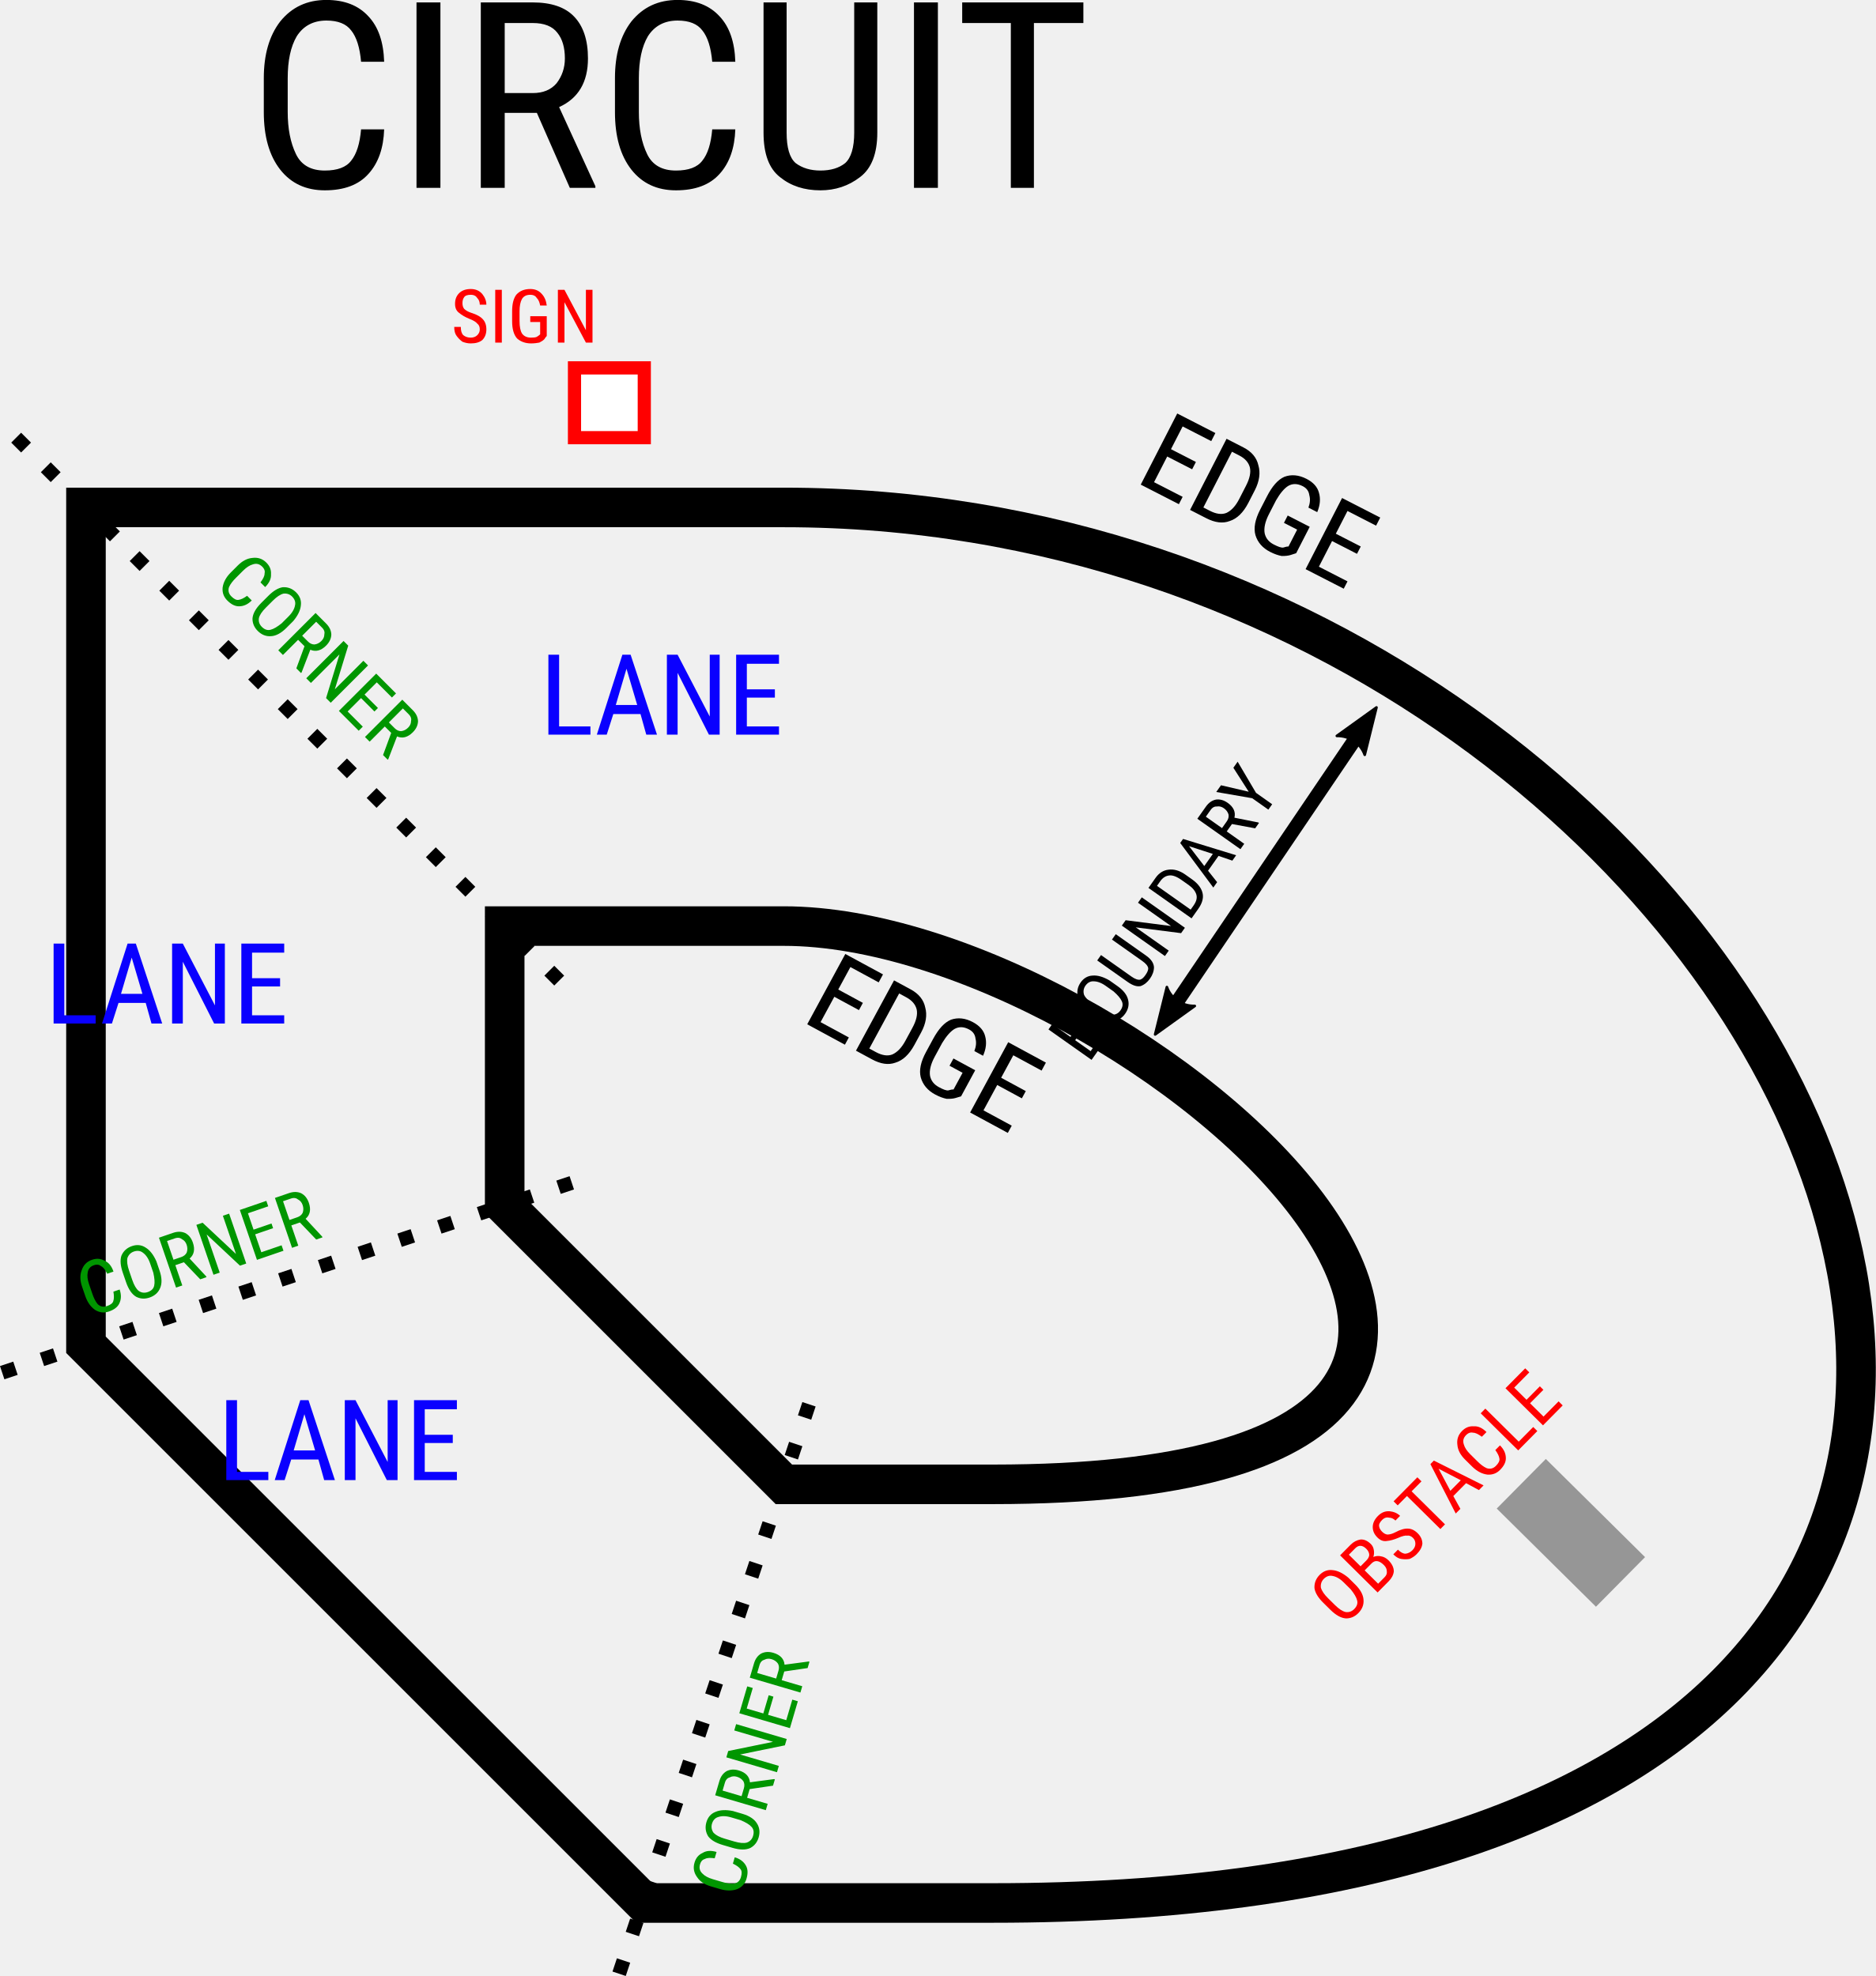
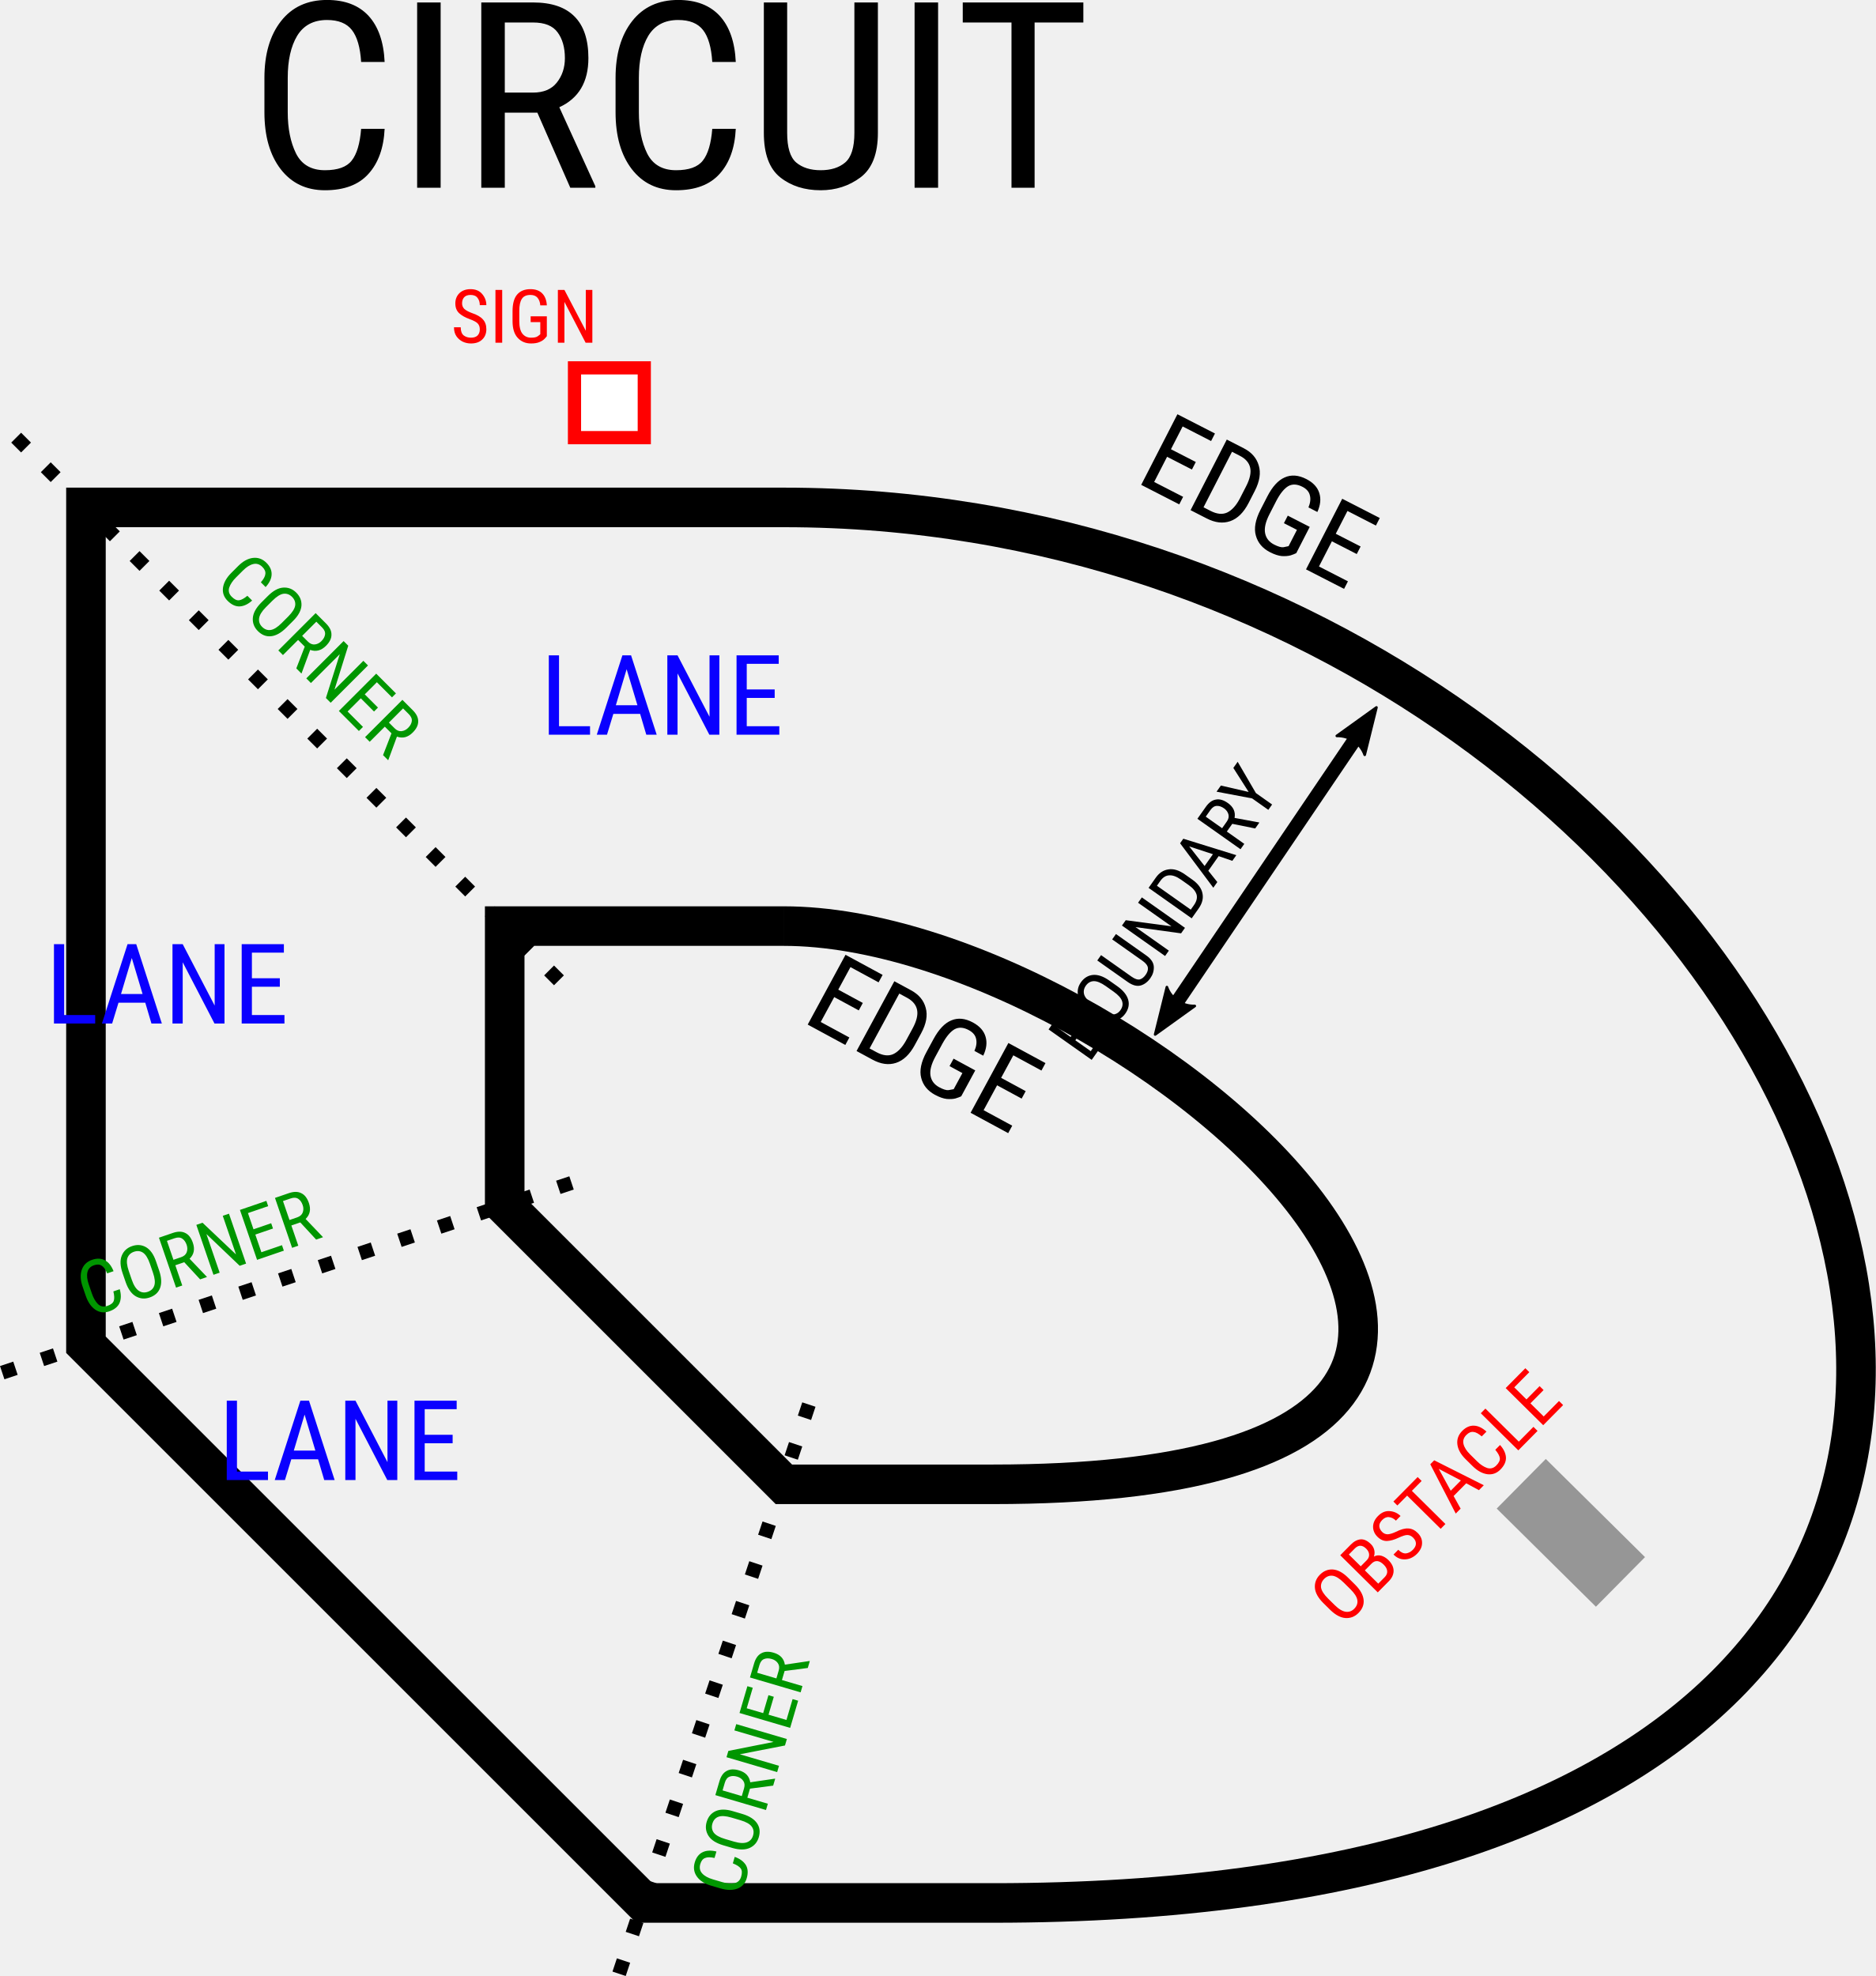
- <svg xmlns="http://www.w3.org/2000/svg" width="35.552mm" height="37.463mm" viewBox="0 0 35.552 37.463" version="1.1" id="svg8">
-   <defs id="defs2">
-     <marker orient="auto" refY="0.0" refX="0.0" id="Arrow2Sstart" style="overflow:visible">
-       <path id="path860" style="fill-rule:evenodd;stroke-width:0.625;stroke-linejoin:round;stroke:#000000;stroke-opacity:1;fill:#000000;fill-opacity:1" d="M 8.719,4.034 L -2.207,0.016 L 8.719,-4.002 C 6.973,-1.63 6.983,1.616 8.719,4.034 z " transform="scale(0.3) translate(-2.3,0)" />
+ <svg xmlns="http://www.w3.org/2000/svg" width="5.989in" height="6.311in" viewBox="0 0 152.125 160.302" version="1.1" id="svg7115">
+   <defs id="defs7109">
+     <marker style="overflow:visible" id="marker5618-2" refX="0" refY="0" orient="auto">
+       <path transform="scale(0.4)" style="fill:#000000;fill-opacity:1;fill-rule:evenodd;stroke:#000000;stroke-width:1pt;stroke-opacity:1" d="M 5.77,0 -2.88,5 V -5 Z" id="path5616-4" />
    </marker>
-     <marker orient="auto" refY="0.0" refX="0.0" id="Arrow1Mstart" style="overflow:visible">
-       <path id="path836" d="M 0.0,0.0 L 5.0,-5.0 L -12.5,0.0 L 5.0,5.0 L 0.0,0.0 z " style="fill-rule:evenodd;stroke:#000000;stroke-width:1pt;stroke-opacity:1;fill:#000000;fill-opacity:1" transform="scale(0.4) translate(10,0)" />
+     <marker style="overflow:visible" id="marker5618-6" refX="0" refY="0" orient="auto">
+       <path transform="scale(0.4)" style="fill:#000000;fill-opacity:1;fill-rule:evenodd;stroke:#000000;stroke-width:1pt;stroke-opacity:1" d="M 5.77,0 -2.88,5 V -5 Z" id="path5616-9" />
    </marker>
-     <marker orient="auto" refY="0" refX="0" id="TriangleOutS" style="overflow:visible">
-       <path id="path978" d="M 5.77,0 -2.88,5 V -5 Z" style="fill:#ffc8c8;fill-opacity:1;fill-rule:evenodd;stroke:#ffc8c8;stroke-width:1pt;stroke-opacity:1" transform="scale(0.2)" />
+     <marker style="overflow:visible" id="marker5618-6-9" refX="0" refY="0" orient="auto">
+       <path transform="scale(0.4)" style="fill:#000000;fill-opacity:1;fill-rule:evenodd;stroke:#000000;stroke-width:1pt;stroke-opacity:1" d="M 5.77,0 -2.88,5 V -5 Z" id="path5616-9-1" />
+     </marker>
+     <marker style="overflow:visible" id="marker5618-2-4" refX="0" refY="0" orient="auto">
+       <path transform="scale(0.4)" style="fill:#000000;fill-opacity:1;fill-rule:evenodd;stroke:#000000;stroke-width:1pt;stroke-opacity:1" d="M 5.77,0 -2.88,5 V -5 Z" id="path5616-4-9" />
+     </marker>
+     <marker orient="auto" refY="0" refX="0" id="Arrow2Sstart" style="overflow:visible">
+       <path id="path860" style="fill:#000000;fill-opacity:1;fill-rule:evenodd;stroke:#000000;stroke-width:0.625;stroke-linejoin:round;stroke-opacity:1" d="M 8.719,4.034 -2.207,0.016 8.719,-4.002 c -1.745,2.372 -1.735,5.617 -6e-7,8.035 z" transform="matrix(0.3,0,0,0.3,-0.69,0)" />
    </marker>
    <marker orient="auto" refY="0" refX="0" id="Arrow2Send" style="overflow:visible">
      <path id="path863" style="fill:#000000;fill-opacity:1;fill-rule:evenodd;stroke:#000000;stroke-width:0.625;stroke-linejoin:round;stroke-opacity:1" d="M 8.719,4.034 -2.207,0.016 8.719,-4.002 c -1.745,2.372 -1.735,5.617 -6e-7,8.035 z" transform="matrix(-0.3,0,0,-0.3,0.69,0)" />
    </marker>
-     <marker orient="auto" refY="0" refX="0" id="Arrow1Send" style="overflow:visible">
-       <path id="path845" d="M 0,0 5,-5 -12.5,0 5,5 Z" style="fill:#969696;fill-opacity:1;fill-rule:evenodd;stroke:#969696;stroke-width:1pt;stroke-opacity:1" transform="matrix(-0.2,0,0,-0.2,-1.2,0)" />
+     <marker orient="auto" refY="0" refX="0" id="TriangleInM-0-1" style="overflow:visible">
+       <path id="path1089-6-2" d="M 5.77,0 -2.88,5 V -5 Z" style="fill:#000000;fill-opacity:1;fill-rule:evenodd;stroke:#000000;stroke-width:1pt;stroke-opacity:1" transform="scale(-0.4)" />
    </marker>
-     <marker orient="auto" refY="0" refX="0" id="Arrow1Lstart" style="overflow:visible">
-       <path id="path830" d="M 0,0 5,-5 -12.5,0 5,5 Z" style="fill:#969696;fill-opacity:1;fill-rule:evenodd;stroke:#969696;stroke-width:1pt;stroke-opacity:1" transform="matrix(0.8,0,0,0.8,10,0)" />
+     <marker orient="auto" refY="0" refX="0" id="TriangleOutM-1-93" style="overflow:visible">
+       <path id="path1098-5-9" d="M 5.77,0 -2.88,5 V -5 Z" style="fill:#000000;fill-opacity:1;fill-rule:evenodd;stroke:#000000;stroke-width:1pt;stroke-opacity:1" transform="scale(0.4)" />
    </marker>
-     <marker orient="auto" refY="0" refX="0" id="TriangleOutS-2" style="overflow:visible">
-       <path id="path978-9" d="M 5.77,0 -2.88,5 V -5 Z" style="fill:#ffc8c8;fill-opacity:1;fill-rule:evenodd;stroke:#ffc8c8;stroke-width:1pt;stroke-opacity:1" transform="scale(0.2)" />
+     <marker orient="auto" refY="0" refX="0" id="TriangleInM-0-5" style="overflow:visible">
+       <path id="path1089-6-63" d="M 5.77,0 -2.88,5 V -5 Z" style="fill:#000000;fill-opacity:1;fill-rule:evenodd;stroke:#000000;stroke-width:1pt;stroke-opacity:1" transform="scale(-0.4)" />
    </marker>
-     <marker orient="auto" refY="0" refX="0" id="TriangleOutS-0" style="overflow:visible">
-       <path id="path978-93" d="M 5.77,0 -2.88,5 V -5 Z" style="fill:#c8c8c8;fill-opacity:1;fill-rule:evenodd;stroke:#c8c8c8;stroke-width:1pt;stroke-opacity:1" transform="scale(0.2)" />
+     <marker orient="auto" refY="0" refX="0" id="TriangleOutM-1-9" style="overflow:visible">
+       <path id="path1098-5-4" d="M 5.77,0 -2.88,5 V -5 Z" style="fill:#000000;fill-opacity:1;fill-rule:evenodd;stroke:#000000;stroke-width:1pt;stroke-opacity:1" transform="scale(0.4)" />
    </marker>
-     <marker orient="auto" refY="0" refX="0" id="TriangleOutS-0-0" style="overflow:visible">
-       <path id="path978-93-6" d="M 5.77,0 -2.88,5 V -5 Z" style="fill:#c8c8ff;fill-opacity:1;fill-rule:evenodd;stroke:#c8c8ff;stroke-width:1pt;stroke-opacity:1" transform="scale(0.2)" />
+     <marker orient="auto" refY="0" refX="0" id="TriangleInM-0-7" style="overflow:visible">
+       <path id="path1089-6-6" d="M 5.77,0 -2.88,5 V -5 Z" style="fill:#000000;fill-opacity:1;fill-rule:evenodd;stroke:#000000;stroke-width:1pt;stroke-opacity:1" transform="scale(-0.4)" />
    </marker>
-     <marker orient="auto" refY="0" refX="0" id="TriangleOutS-0-0-1" style="overflow:visible">
-       <path id="path978-93-6-8" d="M 5.77,0 -2.88,5 V -5 Z" style="fill:#c8c8ff;fill-opacity:1;fill-rule:evenodd;stroke:#c8c8ff;stroke-width:1pt;stroke-opacity:1" transform="scale(0.2)" />
+     <marker orient="auto" refY="0" refX="0" id="TriangleOutM-1-7" style="overflow:visible">
+       <path id="path1098-5-3" d="M 5.77,0 -2.88,5 V -5 Z" style="fill:#000000;fill-opacity:1;fill-rule:evenodd;stroke:#000000;stroke-width:1pt;stroke-opacity:1" transform="scale(0.4)" />
    </marker>
-     <marker orient="auto" refY="0" refX="0" id="TriangleOutS-0-0-1-9" style="overflow:visible">
-       <path id="path978-93-6-8-2" d="M 5.77,0 -2.88,5 V -5 Z" style="fill:#c8c8ff;fill-opacity:1;fill-rule:evenodd;stroke:#c8c8ff;stroke-width:1pt;stroke-opacity:1" transform="scale(0.2)" />
+     <marker orient="auto" refY="0" refX="0" id="TriangleInM-0" style="overflow:visible">
+       <path id="path1089-6" d="M 5.77,0 -2.88,5 V -5 Z" style="fill:#000000;fill-opacity:1;fill-rule:evenodd;stroke:#000000;stroke-width:1pt;stroke-opacity:1" transform="scale(-0.4)" />
    </marker>
-     <marker orient="auto" refY="0" refX="0" id="TriangleOutS-2-3" style="overflow:visible">
-       <path id="path978-9-7" d="M 5.77,0 -2.88,5 V -5 Z" style="fill:#ffc8c8;fill-opacity:1;fill-rule:evenodd;stroke:#ffc8c8;stroke-width:1pt;stroke-opacity:1" transform="scale(0.2)" />
+     <marker orient="auto" refY="0" refX="0" id="TriangleOutM-1" style="overflow:visible">
+       <path id="path1098-5" d="M 5.77,0 -2.88,5 V -5 Z" style="fill:#000000;fill-opacity:1;fill-rule:evenodd;stroke:#000000;stroke-width:1pt;stroke-opacity:1" transform="scale(0.4)" />
    </marker>
  </defs>
-   <g id="layer1" transform="translate(-18.21442,6.307585)">
-     <path style="fill:none;stroke:#000000;stroke-width:0.75;stroke-linecap:butt;stroke-linejoin:miter;stroke-miterlimit:4;stroke-dasharray:none;stroke-opacity:1" d="M 33.073,11.25 H 27.781 v 5.292 l 5.292,5.292 h 3.969 C 51.594,21.833 39.688,11.25 33.073,11.25" id="path3715" />
-     <path style="fill:none;stroke:#000000;stroke-width:0.75;stroke-linecap:butt;stroke-linejoin:miter;stroke-miterlimit:4;stroke-dasharray:none;stroke-opacity:1" d="M 33.073,3.313 H 19.844 V 19.188 l 10.583,10.583 h 6.615 c 27.781,0 15.875,-26.458 -3.969,-26.458" id="path3717" />
-     <path style="fill:none;stroke:#000000;stroke-width:0.265;stroke-linecap:butt;stroke-linejoin:miter;stroke-miterlimit:4;stroke-dasharray:0.265, 0.529;stroke-dashoffset:0;stroke-opacity:1" d="M 18.521,1.99 29.104,12.573" id="path4605" />
-     <path style="fill:none;stroke:#000000;stroke-width:0.265;stroke-linecap:butt;stroke-linejoin:miter;stroke-miterlimit:4;stroke-dasharray:0.265, 0.529;stroke-dashoffset:0;stroke-opacity:1" d="M 18.256,19.717 29.369,16.012" id="path4605-5" />
-     <path style="fill:none;stroke:#000000;stroke-width:0.265;stroke-linecap:butt;stroke-linejoin:miter;stroke-miterlimit:4;stroke-dasharray:0.265, 0.529;stroke-dashoffset:0;stroke-opacity:1" d="M 29.95,31.113 33.654,20.001" id="path4605-5-2" />
-     <text xml:space="preserve" style="font-style:normal;font-variant:normal;font-weight:normal;font-stretch:normal;font-size:2.117px;line-height:1.25;font-family:'Roboto Condensed';-inkscape-font-specification:'Roboto Condensed, ';text-align:end;letter-spacing:0px;word-spacing:0px;text-anchor:end;fill:#0a00ff;fill-opacity:1;stroke:none;stroke-width:0.265" x="29.391" y="21.753" id="text4639-2-2">
-       <tspan id="tspan4637-7-8" x="29.391" y="21.753" style="font-style:normal;font-variant:normal;font-weight:normal;font-stretch:normal;font-size:2.117px;font-family:'Roboto Condensed';-inkscape-font-specification:'Roboto Condensed, ';text-align:end;text-anchor:end;fill:#0a00ff;fill-opacity:1;stroke-width:0.265">LANE</tspan>
+   <g id="layer1" transform="translate(-36.64257,602.7926)">
+     <path style="fill:none;stroke:#000000;stroke-width:3.209;stroke-linecap:butt;stroke-linejoin:miter;stroke-miterlimit:4;stroke-dasharray:none;stroke-opacity:1" d="M 100.221,-527.664 H 77.579 v 22.643 l 22.643,22.643 h 16.982 c 62.268,0 11.321,-45.286 -16.982,-45.286" id="path3715" />
+     <path style="fill:none;stroke:#000000;stroke-width:3.209;stroke-linecap:butt;stroke-linejoin:miter;stroke-miterlimit:4;stroke-dasharray:none;stroke-opacity:1" d="M 100.221,-561.629 H 43.614 v 67.928 l 45.286,45.286 h 28.303 c 118.875,0 67.928,-113.214 -16.982,-113.214" id="path3717" />
+     <path style="fill:none;stroke:#000000;stroke-width:1.132;stroke-linecap:butt;stroke-linejoin:miter;stroke-miterlimit:4;stroke-dasharray:1.132, 2.264;stroke-dashoffset:0;stroke-opacity:1" d="m 37.954,-567.289 45.286,45.286" id="path4605" />
+     <path style="fill:none;stroke:#000000;stroke-width:1.132;stroke-linecap:butt;stroke-linejoin:miter;stroke-miterlimit:4;stroke-dasharray:1.132, 2.264;stroke-dashoffset:0;stroke-opacity:1" d="m 36.822,-491.436 47.55,-15.85" id="path4605-5" />
+     <path style="fill:none;stroke:#000000;stroke-width:1.132;stroke-linecap:butt;stroke-linejoin:miter;stroke-miterlimit:4;stroke-dasharray:1.132, 2.264;stroke-dashoffset:0;stroke-opacity:1" d="M 86.857,-442.67 102.707,-490.219" id="path4605-5-2" />
+     <text xml:space="preserve" style="font-style:normal;font-variant:normal;font-weight:normal;font-stretch:normal;font-size:9.057px;line-height:1.25;font-family:'Roboto Condensed';-inkscape-font-specification:'Roboto Condensed, ';text-align:end;letter-spacing:0px;word-spacing:0px;text-anchor:end;fill:#0a00ff;fill-opacity:1;stroke:none;stroke-width:1.132" x="84.465" y="-482.722" id="text4639-2-2">
+       <tspan id="tspan4637-7-8" x="84.465" y="-482.722" style="font-style:normal;font-variant:normal;font-weight:normal;font-stretch:normal;font-size:9.057px;font-family:'Roboto Condensed';-inkscape-font-specification:'Roboto Condensed, ';text-align:end;text-anchor:end;fill:#0a00ff;fill-opacity:1;stroke-width:1.132">LANE</tspan>
    </text>
-     <text xml:space="preserve" style="font-style:normal;font-variant:normal;font-weight:normal;font-stretch:normal;font-size:2.117px;line-height:1.25;font-family:'Roboto Condensed';-inkscape-font-specification:'Roboto Condensed, ';text-align:end;letter-spacing:0px;word-spacing:0px;text-anchor:end;fill:#0a00ff;fill-opacity:1;stroke:none;stroke-width:0.265" x="26.116" y="13.097" id="text4639-2-2-9">
-       <tspan id="tspan4637-7-8-7" x="26.116" y="13.097" style="font-style:normal;font-variant:normal;font-weight:normal;font-stretch:normal;font-size:2.117px;font-family:'Roboto Condensed';-inkscape-font-specification:'Roboto Condensed, ';text-align:end;text-anchor:end;fill:#0a00ff;fill-opacity:1;stroke-width:0.265">LANE</tspan>
+     <text xml:space="preserve" style="font-style:normal;font-variant:normal;font-weight:normal;font-stretch:normal;font-size:9.057px;line-height:1.25;font-family:'Roboto Condensed';-inkscape-font-specification:'Roboto Condensed, ';text-align:end;letter-spacing:0px;word-spacing:0px;text-anchor:end;fill:#0a00ff;fill-opacity:1;stroke:none;stroke-width:1.132" x="70.452" y="-519.761" id="text4639-2-2-9">
+       <tspan id="tspan4637-7-8-7" x="70.452" y="-519.761" style="font-style:normal;font-variant:normal;font-weight:normal;font-stretch:normal;font-size:9.057px;font-family:'Roboto Condensed';-inkscape-font-specification:'Roboto Condensed, ';text-align:end;text-anchor:end;fill:#0a00ff;fill-opacity:1;stroke-width:1.132">LANE</tspan>
    </text>
-     <text xml:space="preserve" style="font-style:normal;font-variant:normal;font-weight:normal;font-stretch:normal;font-size:2.117px;line-height:1.25;font-family:'Roboto Condensed';-inkscape-font-specification:'Roboto Condensed, ';text-align:end;letter-spacing:0px;word-spacing:0px;text-anchor:end;fill:#0a00ff;fill-opacity:1;stroke:none;stroke-width:0.265" x="35.495" y="7.621" id="text4639-2-2-3">
-       <tspan id="tspan4637-7-8-6" x="35.495" y="7.621" style="font-style:normal;font-variant:normal;font-weight:normal;font-stretch:normal;font-size:2.117px;font-family:'Roboto Condensed';-inkscape-font-specification:'Roboto Condensed, ';text-align:end;text-anchor:end;fill:#0a00ff;fill-opacity:1;stroke-width:0.265">LANE</tspan>
+     <text xml:space="preserve" style="font-style:normal;font-variant:normal;font-weight:normal;font-stretch:normal;font-size:9.057px;line-height:1.25;font-family:'Roboto Condensed';-inkscape-font-specification:'Roboto Condensed, ';text-align:end;letter-spacing:0px;word-spacing:0px;text-anchor:end;fill:#0a00ff;fill-opacity:1;stroke:none;stroke-width:1.132" x="110.587" y="-543.191" id="text4639-2-2-3">
+       <tspan id="tspan4637-7-8-6" x="110.587" y="-543.191" style="font-style:normal;font-variant:normal;font-weight:normal;font-stretch:normal;font-size:9.057px;font-family:'Roboto Condensed';-inkscape-font-specification:'Roboto Condensed, ';text-align:end;text-anchor:end;fill:#0a00ff;fill-opacity:1;stroke-width:1.132">LANE</tspan>
    </text>
-     <text xml:space="preserve" style="font-style:normal;font-variant:normal;font-weight:normal;font-stretch:normal;font-size:1.411px;line-height:1.25;font-family:'Roboto Condensed';-inkscape-font-specification:'Roboto Condensed, ';text-align:end;letter-spacing:0px;word-spacing:0px;text-anchor:end;fill:#009600;fill-opacity:1;stroke:none;stroke-width:0.265" x="25.453" y="-12.351" id="text4639-1" transform="rotate(45)">
-       <tspan id="tspan4637-2" x="25.453" y="-12.351" style="font-style:normal;font-variant:normal;font-weight:normal;font-stretch:normal;font-size:1.411px;font-family:'Roboto Condensed';-inkscape-font-specification:'Roboto Condensed, ';text-align:end;text-anchor:end;fill:#009600;fill-opacity:1;stroke-width:0.265">CORNER</tspan>
+     <text xml:space="preserve" style="font-style:normal;font-variant:normal;font-weight:normal;font-stretch:normal;font-size:6.038px;line-height:1.25;font-family:'Roboto Condensed';-inkscape-font-specification:'Roboto Condensed, ';text-align:end;letter-spacing:0px;word-spacing:0px;text-anchor:end;fill:#009600;fill-opacity:1;stroke:none;stroke-width:1.132" x="-327.442" y="-430.801" id="text4639-1" transform="rotate(45)">
+       <tspan id="tspan4637-2" x="-327.442" y="-430.801" style="font-style:normal;font-variant:normal;font-weight:normal;font-stretch:normal;font-size:6.038px;font-family:'Roboto Condensed';-inkscape-font-specification:'Roboto Condensed, ';text-align:end;text-anchor:end;fill:#009600;fill-opacity:1;stroke-width:1.132">CORNER</tspan>
    </text>
-     <text xml:space="preserve" style="font-style:normal;font-variant:normal;font-weight:normal;font-stretch:normal;font-size:1.411px;line-height:1.25;font-family:'Roboto Condensed';-inkscape-font-specification:'Roboto Condensed, ';text-align:end;letter-spacing:0px;word-spacing:0px;text-anchor:end;fill:#009600;fill-opacity:1;stroke:none;stroke-width:0.265" x="19.095" y="24.118" id="text4639-9" transform="rotate(-18.93301)">
-       <tspan id="tspan4637-3" x="19.095" y="24.118" style="font-style:normal;font-variant:normal;font-weight:normal;font-stretch:normal;font-size:1.411px;font-family:'Roboto Condensed';-inkscape-font-specification:'Roboto Condensed, ';text-align:end;text-anchor:end;fill:#009600;fill-opacity:1;stroke-width:0.265">CORNER</tspan>
+     <text xml:space="preserve" style="font-style:normal;font-variant:normal;font-weight:normal;font-stretch:normal;font-size:6.038px;line-height:1.25;font-family:'Roboto Condensed';-inkscape-font-specification:'Roboto Condensed, ';text-align:end;letter-spacing:0px;word-spacing:0px;text-anchor:end;fill:#009600;fill-opacity:1;stroke:none;stroke-width:1.132" x="229.471" y="-454.852" id="text4639-9" transform="rotate(-18.93301)">
+       <tspan id="tspan4637-3" x="229.471" y="-454.852" style="font-style:normal;font-variant:normal;font-weight:normal;font-stretch:normal;font-size:6.038px;font-family:'Roboto Condensed';-inkscape-font-specification:'Roboto Condensed, ';text-align:end;text-anchor:end;fill:#009600;fill-opacity:1;stroke-width:1.132">CORNER</tspan>
    </text>
-     <text xml:space="preserve" style="font-style:normal;font-variant:normal;font-weight:normal;font-stretch:normal;font-size:1.411px;line-height:1.25;font-family:'Roboto Condensed';-inkscape-font-specification:'Roboto Condensed, ';text-align:end;letter-spacing:0px;word-spacing:0px;text-anchor:end;fill:#009600;fill-opacity:1;stroke:none;stroke-width:0.265" x="-13.05" y="39.307" id="text4639-19" transform="rotate(-73.6089)">
-       <tspan id="tspan4637-4" x="-13.05" y="39.307" style="font-style:normal;font-variant:normal;font-weight:normal;font-stretch:normal;font-size:1.411px;font-family:'Roboto Condensed';-inkscape-font-specification:'Roboto Condensed, ';text-align:end;text-anchor:end;fill:#009600;fill-opacity:1;stroke-width:0.265">CORNER</tspan>
+     <text xml:space="preserve" style="font-style:normal;font-variant:normal;font-weight:normal;font-stretch:normal;font-size:6.038px;line-height:1.25;font-family:'Roboto Condensed';-inkscape-font-specification:'Roboto Condensed, ';text-align:end;letter-spacing:0px;word-spacing:0px;text-anchor:end;fill:#009600;fill-opacity:1;stroke:none;stroke-width:1.132" x="484.909" y="-33.911" id="text4639-19" transform="rotate(-73.6089)">
+       <tspan id="tspan4637-4" x="484.909" y="-33.911" style="font-style:normal;font-variant:normal;font-weight:normal;font-stretch:normal;font-size:6.038px;font-family:'Roboto Condensed';-inkscape-font-specification:'Roboto Condensed, ';text-align:end;text-anchor:end;fill:#009600;fill-opacity:1;stroke-width:1.132">CORNER</tspan>
    </text>
-     <rect style="fill:#969696;fill-opacity:1;stroke:none;stroke-width:0.75;stroke-linecap:round;stroke-miterlimit:4;stroke-dasharray:none;stroke-dashoffset:0;stroke-opacity:1" id="rect43190" width="1.323" height="2.646" x="16.918" y="48.795" transform="rotate(-45.30439)" />
-     <text xml:space="preserve" style="font-style:normal;font-variant:normal;font-weight:normal;font-stretch:normal;font-size:1.411px;line-height:1.25;font-family:'Roboto Condensed';-inkscape-font-specification:'Roboto Condensed, ';text-align:end;letter-spacing:0px;word-spacing:0px;text-anchor:end;fill:#0a00ff;fill-opacity:1;stroke:none;stroke-width:0.265" x="20.873" y="48.31" id="text4639-2-2-7" transform="rotate(-45.30439)">
-       <tspan id="tspan4637-7-8-8" x="20.873" y="48.31" style="font-style:normal;font-variant:normal;font-weight:normal;font-stretch:normal;font-size:1.411px;font-family:'Roboto Condensed';-inkscape-font-specification:'Roboto Condensed, ';text-align:end;text-anchor:end;fill:#ff0000;fill-opacity:1;stroke-width:0.265">OBSTACLE</tspan>
+     <rect style="fill:#969696;fill-opacity:1;stroke:none;stroke-width:3.209;stroke-linecap:round;stroke-miterlimit:4;stroke-dasharray:none;stroke-dashoffset:0;stroke-opacity:1" id="rect43190" width="5.661" height="11.321" x="452.656" y="-225.55" transform="rotate(-45.30439)" />
+     <text xml:space="preserve" style="font-style:normal;font-variant:normal;font-weight:normal;font-stretch:normal;font-size:6.038px;line-height:1.25;font-family:'Roboto Condensed';-inkscape-font-specification:'Roboto Condensed, ';text-align:end;letter-spacing:0px;word-spacing:0px;text-anchor:end;fill:#0a00ff;fill-opacity:1;stroke:none;stroke-width:1.132" x="469.579" y="-227.625" id="text4639-2-2-7" transform="rotate(-45.30439)">
+       <tspan id="tspan4637-7-8-8" x="469.579" y="-227.625" style="font-style:normal;font-variant:normal;font-weight:normal;font-stretch:normal;font-size:6.038px;font-family:'Roboto Condensed';-inkscape-font-specification:'Roboto Condensed, ';text-align:end;text-anchor:end;fill:#ff0000;fill-opacity:1;stroke-width:1.132">OBSTACLE</tspan>
    </text>
-     <rect style="fill:#ffffff;fill-opacity:1;stroke:#ff0000;stroke-width:0.25;stroke-linecap:round;stroke-miterlimit:4;stroke-dasharray:none;stroke-dashoffset:0;stroke-opacity:1" id="rect43190-4" width="1.323" height="1.323" x="29.104" y="0.667" />
-     <text xml:space="preserve" style="font-style:normal;font-variant:normal;font-weight:normal;font-stretch:normal;font-size:1.411px;line-height:1.25;font-family:'Roboto Condensed';-inkscape-font-specification:'Roboto Condensed, ';text-align:end;letter-spacing:0px;word-spacing:0px;text-anchor:end;fill:#0a00ff;fill-opacity:1;stroke:none;stroke-width:0.265" x="31.173" y="0.189" id="text4639-2-2-7-5">
-       <tspan id="tspan4637-7-8-8-0" x="31.173" y="0.189" style="font-style:normal;font-variant:normal;font-weight:normal;font-stretch:normal;font-size:1.411px;font-family:'Roboto Condensed';-inkscape-font-specification:'Roboto Condensed, ';text-align:end;text-anchor:end;fill:#ff0000;fill-opacity:1;stroke-width:0.265">SIGN</tspan>
+     <rect style="fill:#ffffff;fill-opacity:1;stroke:#ff0000;stroke-width:1.07;stroke-linecap:round;stroke-miterlimit:4;stroke-dasharray:none;stroke-dashoffset:0;stroke-opacity:1" id="rect43190-4" width="5.661" height="5.661" x="83.239" y="-572.95" />
+     <text xml:space="preserve" style="font-style:normal;font-variant:normal;font-weight:normal;font-stretch:normal;font-size:6.038px;line-height:1.25;font-family:'Roboto Condensed';-inkscape-font-specification:'Roboto Condensed, ';text-align:end;letter-spacing:0px;word-spacing:0px;text-anchor:end;fill:#0a00ff;fill-opacity:1;stroke:none;stroke-width:1.132" x="92.093" y="-574.994" id="text4639-2-2-7-5">
+       <tspan id="tspan4637-7-8-8-0" x="92.093" y="-574.994" style="font-style:normal;font-variant:normal;font-weight:normal;font-stretch:normal;font-size:6.038px;font-family:'Roboto Condensed';-inkscape-font-specification:'Roboto Condensed, ';text-align:end;text-anchor:end;fill:#ff0000;fill-opacity:1;stroke-width:1.132">SIGN</tspan>
    </text>
-     <text xml:space="preserve" style="font-style:normal;font-variant:normal;font-weight:normal;font-stretch:normal;font-size:4.939px;line-height:1.25;font-family:'Roboto Condensed';-inkscape-font-specification:'Roboto Condensed, ';text-align:end;letter-spacing:0px;word-spacing:0px;text-anchor:end;fill:#000000;fill-opacity:1;stroke:none;stroke-width:0.265" x="44.555" y="-2.748" id="text4639-2-2-3-3">
-       <tspan id="tspan4637-7-8-6-6" x="44.555" y="-2.748" style="font-style:normal;font-variant:normal;font-weight:normal;font-stretch:normal;font-size:4.939px;font-family:'Roboto Condensed';-inkscape-font-specification:'Roboto Condensed, ';text-align:end;text-anchor:end;fill:#000000;fill-opacity:1;stroke-width:0.265">CIRCUIT</tspan>
+     <text xml:space="preserve" style="font-style:normal;font-variant:normal;font-weight:normal;font-stretch:normal;font-size:21.133px;line-height:1.25;font-family:'Roboto Condensed';-inkscape-font-specification:'Roboto Condensed, ';text-align:end;letter-spacing:0px;word-spacing:0px;text-anchor:end;fill:#000000;fill-opacity:1;stroke:none;stroke-width:1.132" x="149.354" y="-587.562" id="text4639-2-2-3-3">
+       <tspan id="tspan4637-7-8-6-6" x="149.354" y="-587.562" style="font-style:normal;font-variant:normal;font-weight:normal;font-stretch:normal;font-size:21.133px;font-family:'Roboto Condensed';-inkscape-font-specification:'Roboto Condensed, ';text-align:end;text-anchor:end;fill:#000000;fill-opacity:1;stroke-width:1.132">CIRCUIT</tspan>
    </text>
-     <text xml:space="preserve" style="font-style:normal;font-variant:normal;font-weight:normal;font-stretch:normal;font-size:2.117px;line-height:1.25;font-family:'Roboto Condensed';-inkscape-font-specification:'Roboto Condensed, ';text-align:end;letter-spacing:0px;word-spacing:0px;text-anchor:end;fill:#000000;fill-opacity:1;stroke:none;stroke-width:0.265" x="43.602" y="-15.617" id="text4639-2-2-3-3-1" transform="rotate(27.15217)">
-       <tspan id="tspan4637-7-8-6-6-0" x="43.602" y="-15.617" style="font-style:normal;font-variant:normal;font-weight:normal;font-stretch:normal;font-size:2.117px;font-family:'Roboto Condensed';-inkscape-font-specification:'Roboto Condensed, ';text-align:end;text-anchor:end;fill:#000000;fill-opacity:1;stroke-width:0.265">EDGE</tspan>
+     <text xml:space="preserve" style="font-style:normal;font-variant:normal;font-weight:normal;font-stretch:normal;font-size:9.057px;line-height:1.25;font-family:'Roboto Condensed';-inkscape-font-specification:'Roboto Condensed, ';text-align:end;letter-spacing:0px;word-spacing:0px;text-anchor:end;fill:#000000;fill-opacity:1;stroke:none;stroke-width:1.132" x="-112.945" y="-560.328" id="text4639-2-2-3-3-1" transform="rotate(27.15217)">
+       <tspan id="tspan4637-7-8-6-6-0" x="-112.945" y="-560.328" style="font-style:normal;font-variant:normal;font-weight:normal;font-stretch:normal;font-size:9.057px;font-family:'Roboto Condensed';-inkscape-font-specification:'Roboto Condensed, ';text-align:end;text-anchor:end;fill:#000000;fill-opacity:1;stroke-width:1.132">EDGE</tspan>
    </text>
-     <text xml:space="preserve" style="font-style:normal;font-variant:normal;font-weight:normal;font-stretch:normal;font-size:2.117px;line-height:1.25;font-family:'Roboto Condensed';-inkscape-font-specification:'Roboto Condensed, ';text-align:end;letter-spacing:0px;word-spacing:0px;text-anchor:end;fill:#000000;fill-opacity:1;stroke:none;stroke-width:0.265" x="42.556" y="-4.433" id="text4639-2-2-3-3-1-6" transform="rotate(28.44252)">
-       <tspan id="tspan4637-7-8-6-6-0-3" x="42.556" y="-4.433" style="font-style:normal;font-variant:normal;font-weight:normal;font-stretch:normal;font-size:2.117px;font-family:'Roboto Condensed';-inkscape-font-specification:'Roboto Condensed, ';text-align:end;text-anchor:end;fill:#000000;fill-opacity:1;stroke-width:0.265">EDGE</tspan>
+     <text xml:space="preserve" style="font-style:normal;font-variant:normal;font-weight:normal;font-stretch:normal;font-size:9.057px;line-height:1.25;font-family:'Roboto Condensed';-inkscape-font-specification:'Roboto Condensed, ';text-align:end;letter-spacing:0px;word-spacing:0px;text-anchor:end;fill:#000000;fill-opacity:1;stroke:none;stroke-width:1.132" x="-128.457" y="-505.601" id="text4639-2-2-3-3-1-6" transform="rotate(28.44252)">
+       <tspan id="tspan4637-7-8-6-6-0-3" x="-128.457" y="-505.601" style="font-style:normal;font-variant:normal;font-weight:normal;font-stretch:normal;font-size:9.057px;font-family:'Roboto Condensed';-inkscape-font-specification:'Roboto Condensed, ';text-align:end;text-anchor:end;fill:#000000;fill-opacity:1;stroke-width:1.132">EDGE</tspan>
    </text>
-     <text xml:space="preserve" style="font-style:normal;font-variant:normal;font-weight:normal;font-stretch:normal;font-size:1.411px;line-height:1.25;font-family:'Roboto Condensed';-inkscape-font-specification:'Roboto Condensed, ';text-align:end;letter-spacing:0px;word-spacing:0px;text-anchor:end;fill:#000000;fill-opacity:1;stroke:none;stroke-width:0.265" x="19.045" y="39.733" id="text4639-2-2-3-3-1-0" transform="rotate(-54.76117)">
-       <tspan id="tspan4637-7-8-6-6-0-6" x="19.045" y="39.733" style="font-style:normal;font-variant:normal;font-weight:normal;font-stretch:normal;font-size:1.411px;font-family:'Roboto Condensed';-inkscape-font-specification:'Roboto Condensed, ';text-align:end;text-anchor:end;fill:#000000;fill-opacity:1;stroke-width:0.265">BOUNDARY</tspan>
+     <text xml:space="preserve" style="font-style:normal;font-variant:normal;font-weight:normal;font-stretch:normal;font-size:6.038px;line-height:1.25;font-family:'Roboto Condensed';-inkscape-font-specification:'Roboto Condensed, ';text-align:end;letter-spacing:0px;word-spacing:0px;text-anchor:end;fill:#000000;fill-opacity:1;stroke:none;stroke-width:1.132" x="527.954" y="-195.945" id="text4639-2-2-3-3-1-0" transform="rotate(-54.76117)">
+       <tspan id="tspan4637-7-8-6-6-0-6" x="527.954" y="-195.945" style="font-style:normal;font-variant:normal;font-weight:normal;font-stretch:normal;font-size:6.038px;font-family:'Roboto Condensed';-inkscape-font-specification:'Roboto Condensed, ';text-align:end;text-anchor:end;fill:#000000;fill-opacity:1;stroke-width:1.132">BOUNDARY</tspan>
    </text>
-     <path style="fill:none;stroke:#000000;stroke-width:0.265;stroke-linecap:butt;stroke-linejoin:miter;stroke-opacity:1;stroke-miterlimit:4;stroke-dasharray:none;marker-start:url(#Arrow2Sstart);marker-end:url(#Arrow2Send)" d="M 40.31,13.007 44.106,7.402" id="path46998" />
+     <path style="fill:none;stroke:#000000;stroke-width:1.134;stroke-linecap:butt;stroke-linejoin:miter;stroke-miterlimit:4;stroke-dasharray:none;stroke-opacity:1;marker-start:url(#Arrow2Sstart);marker-end:url(#Arrow2Send)" d="m 131.19,-520.144 16.24,-23.987" id="path46998" />
  </g>
</svg>
